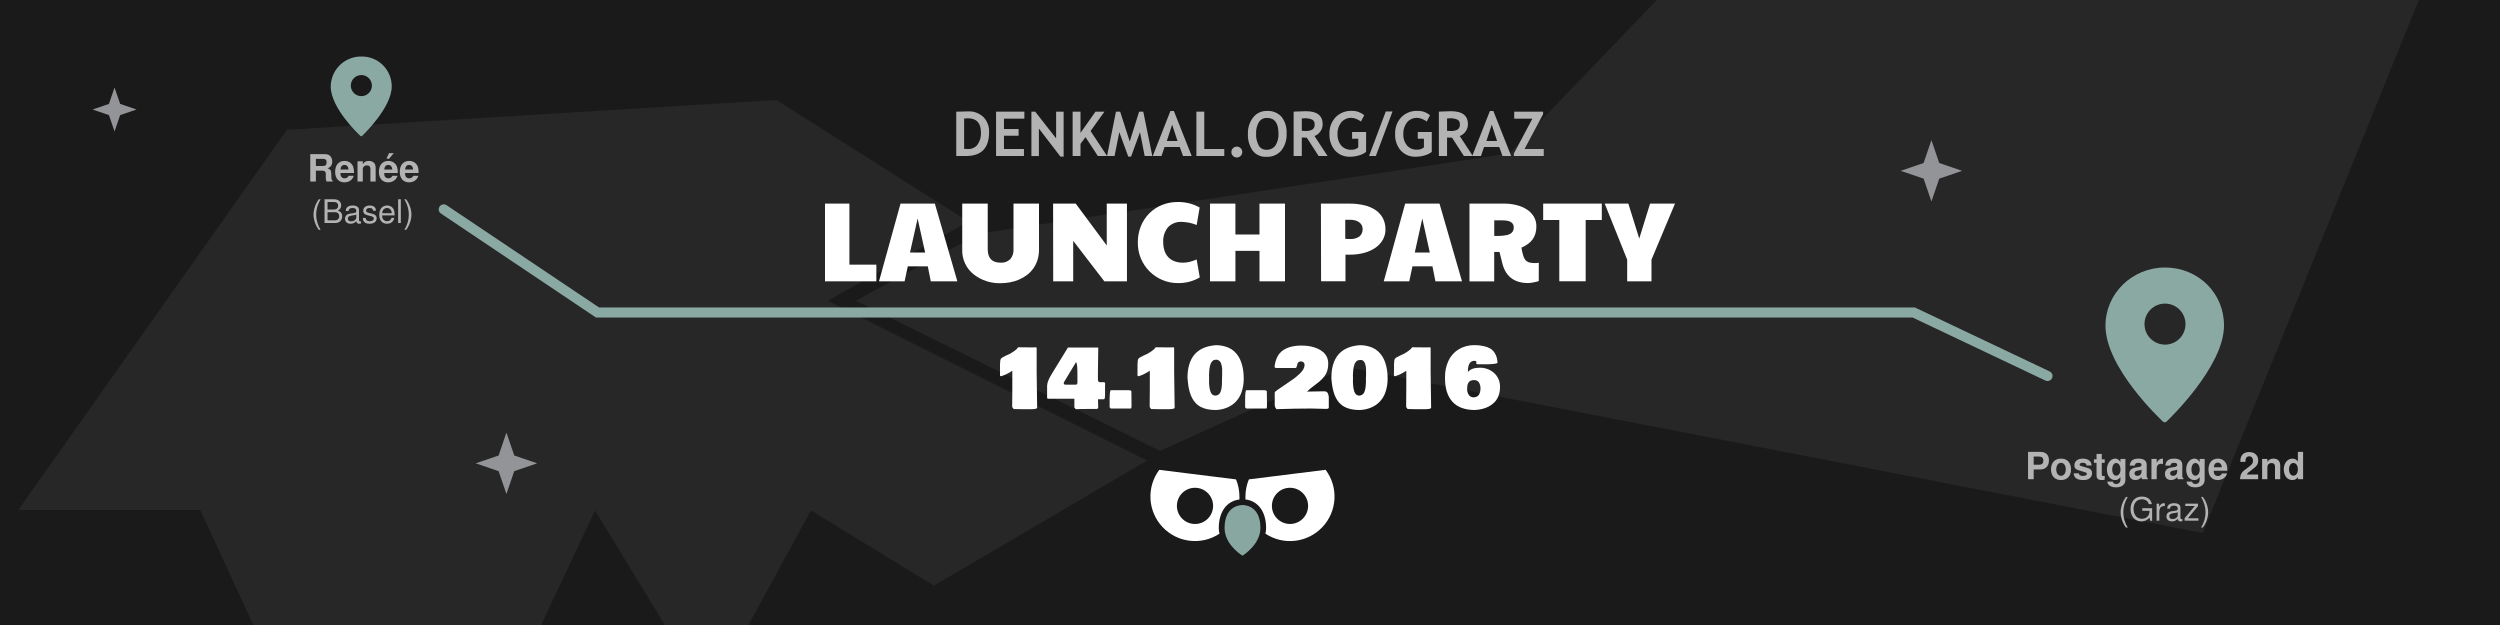
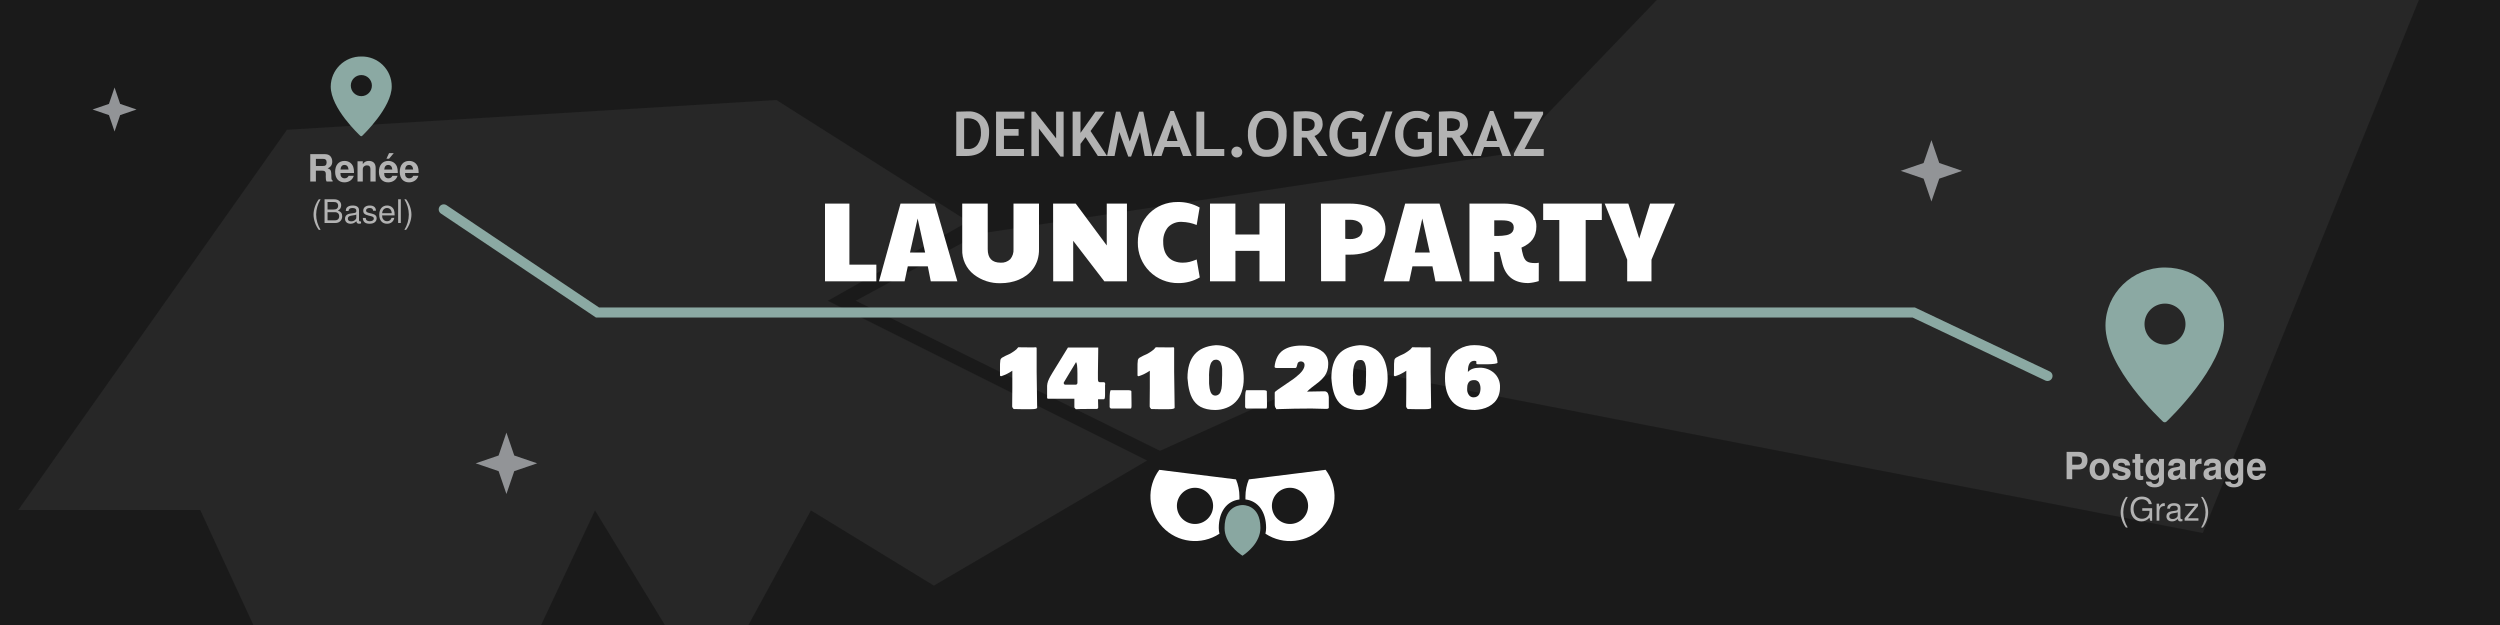
<svg xmlns="http://www.w3.org/2000/svg" viewBox="0 0 1000 250">
  <defs>
    <style>.cls-1{fill:#1a1a1a;}.cls-2{opacity:0.5;}.cls-3{fill:#333;}.cls-4{fill:#8ba9a3;}.cls-5,.cls-9{font-size:15px;}.cls-5{fill:#999;}.cls-10,.cls-5{font-family:Helvetica, Helvetica;}.cls-6{fill:#929497;}.cls-7{fill:#fff;}.cls-10,.cls-8,.cls-9{fill:#b3b3b3;}.cls-9{font-family:Helvetica-Bold, Helvetica;font-weight:700;}.cls-10{font-size:13px;}.cls-11{fill:none;stroke:#8ba9a3;stroke-linecap:round;stroke-miterlimit:10;stroke-width:4.03px;}.cls-12{fill:#89a7a1;}</style>
  </defs>
  <g id="bg">
    <rect class="cls-1" width="1000" height="250" />
    <g class="cls-2">
      <polygon class="cls-3" points="238.01 204.17 283.58 278.94 324.38 204.17 373.55 234.25 458.84 184.22 331.11 120.32 387.31 88.62 310.57 40 114.78 51.91 7.3 204 80.11 204 114.74 279 202.81 279 238.01 204.17" />
      <polygon class="cls-3" points="342.3 120.3 463.99 180.33 538.42 146.78 881.12 213.21 985.92 -45.34 688.47 -26.82 603.75 61.38 391.75 93.46 342.3 120.3" />
    </g>
    <g id="Layer_1" data-name="Layer 1">
      <path class="cls-4" d="M866,107c-13.14,0-23.81,10.43-23.81,23.26,0,16.92,22.1,37.51,23,38.39a1,1,0,0,0,.7.27,1,1,0,0,0,.71-.28c.94-.89,23-22,23-38.38C889.66,117.24,879.28,107,866,107Zm0,30.84a8.2,8.2,0,1,1,8.2-8.2A8.2,8.2,0,0,1,866,137.86Z" />
    </g>
    <g id="Layer_1-2" data-name="Layer 1">
      <path class="cls-4" d="M144.54,22.6a12.12,12.12,0,0,0-12.25,12c0,8.7,11.37,19.29,11.85,19.74a.51.51,0,0,0,.36.14.54.54,0,0,0,.37-.15c.48-.46,11.82-11.31,11.82-19.74A11.93,11.93,0,0,0,144.54,22.6Zm0,15.86a4.22,4.22,0,1,1,4.22-4.22A4.22,4.22,0,0,1,144.54,38.46Z" />
    </g>
  </g>
  <g id="Layer_1-3" data-name="Layer 1">
    <text class="cls-5" transform="translate(229.51 -38.55)">
      <tspan xml:space="preserve">Denkmal.org gibts neu auch in Graz!  Parallel-Launch-Event in Graz und Basel!</tspan>
    </text>
    <text />
    <polygon class="cls-6" points="43.58 41.56 45.82 35 48.06 41.56 54.62 43.8 48.06 46.04 45.82 52.6 43.58 46.04 37.02 43.8 43.58 41.56" />
    <polygon class="cls-6" points="769.44 65.2 772.57 56.04 775.7 65.2 784.86 68.33 775.7 71.46 772.57 80.61 769.44 71.46 760.28 68.33 769.44 65.2" />
    <polygon class="cls-6" points="199.44 182.2 202.57 173.04 205.7 182.2 214.86 185.33 205.7 188.46 202.57 197.61 199.44 188.46 190.28 185.33 199.44 182.2" />
    <path class="cls-7" d="M400,147.68v-.53a19,19,0,0,1,.15-3.19,1.52,1.52,0,0,1,.69-.9l.6-.31.82-.45q.69-.29,1.46-.66a15.65,15.65,0,0,0,1.93-1.18,5.8,5.8,0,0,0,1.64-1.55q3.87.06,5.8.06a9,9,0,0,0,1.26-.06.37.37,0,0,1,.2.08.45.45,0,0,1,.11.24,2.8,2.8,0,0,1,0,.34c0,.11,0,.28,0,.53v8.61q0,2.4.1,7.18t.1,7.2q-.08.58-2.32.58l-.87,0-.74,0-1.27,0-1.21,0q-1,0-3-.06l-.42-.55a1,1,0,0,1-.16-.68q0-2.45.06-7.09v-7a17.51,17.51,0,0,1-4.42,2.19.67.67,0,0,1-.4-.1A.45.45,0,0,1,400,150Z" />
    <path class="cls-7" d="M418.84,159.15v-4.83a4.28,4.28,0,0,1,.12-.93,9.08,9.08,0,0,1,.25-.89,8.24,8.24,0,0,1,.43-1c.2-.4.35-.69.44-.85l.52-.89.42-.72q.92-1.47,3-4.88t3.15-5.14h12.12v1q0,1.5-.06,4.46t-.06,4.46v.74a7.15,7.15,0,0,0,0,.77v.13a3.07,3.07,0,0,1,0,.52v.58c0,.8.23,1.19.71,1.19l.68,0,.68,0a1,1,0,0,1,.69.17,1.33,1.33,0,0,1,.15.8.06.06,0,0,1-.06.06c0,.05,0,.28,0,.69s0,.9,0,1.48,0,1.13,0,1.64a7.63,7.63,0,0,1-.11,1.57c-.07.28-.22.43-.44.43h-2.26c0,1.33.06,2.3.06,2.9a4.16,4.16,0,0,1,0,.51.52.52,0,0,1-.17.29.77.77,0,0,1-.45.17h-3.13q-3.87,0-5.22.1l-.55-.68v-3.51h-9.93l-.25,0h-.23l-.19,0a.36.36,0,0,1-.19-.11A1.36,1.36,0,0,1,418.84,159.15Zm6.67-6.12v.42a.5.5,0,0,0,.19.24l.2.18c.49,0,1.25,0,2.3,0l2.28,0a.89.89,0,0,0,.49-.58v-.61a3.17,3.17,0,0,1,0-.58v-.39c0-.25,0-.58,0-1s0-.83,0-1.22q0-4.61-.64-4.61V145q-.71,1.24-2.37,3.92T425.51,153Z" />
    <path class="cls-7" d="M443.85,162.92v-.48c0-.16,0-.42,0-.77s0-.63,0-.85V160q0-3.93.52-3.93H451q1.55,0,1.55.45.06,3.09.06,4.74v.55c0,.08,0,.19,0,.35s0,.28,0,.36c0,.6-.12.9-.35.9h-7.93Z" />
    <path class="cls-7" d="M455,147.68v-.53a19,19,0,0,1,.15-3.19,1.52,1.52,0,0,1,.69-.9l.6-.31.82-.45q.69-.29,1.46-.66a15.65,15.65,0,0,0,1.93-1.18,5.8,5.8,0,0,0,1.64-1.55q3.87.06,5.8.06a9,9,0,0,0,1.26-.06.37.37,0,0,1,.2.08.45.45,0,0,1,.11.24,2.8,2.8,0,0,1,0,.34c0,.11,0,.28,0,.53v8.61q0,2.4.1,7.18t.1,7.2q-.08.58-2.32.58l-.87,0-.74,0-1.27,0-1.21,0q-1,0-3-.06l-.42-.55a1,1,0,0,1-.16-.68q0-2.45.06-7.09v-7a17.51,17.51,0,0,1-4.42,2.19.67.67,0,0,1-.4-.1A.45.45,0,0,1,455,150Z" />
    <path class="cls-7" d="M486.08,164a14.66,14.66,0,0,1-3.31-.35,10.28,10.28,0,0,1-2.59-.94,7.49,7.49,0,0,1-1.94-1.51,9.52,9.52,0,0,1-1.4-2,12.28,12.28,0,0,1-.94-2.38,21.19,21.19,0,0,1-.59-2.67q-.2-1.32-.32-2.95,0-12.23,11.28-13.12a13.51,13.51,0,0,1,3.57.44,9.85,9.85,0,0,1,2.76,1.18,8.94,8.94,0,0,1,2,1.81,10.16,10.16,0,0,1,1.42,2.23,14.33,14.33,0,0,1,.87,2.52,19.27,19.27,0,0,1,.47,2.6,25.29,25.29,0,0,1,.13,2.58,15.84,15.84,0,0,1-.88,5.46,10.07,10.07,0,0,1-6.05,6.25A12.53,12.53,0,0,1,486.08,164Zm-2.45-12.12c0,.42,0,.79,0,1.11s0,.72.07,1.18.09.88.15,1.22a8.06,8.06,0,0,0,.28,1.09,3.57,3.57,0,0,0,.44.93,2.06,2.06,0,0,0,.65.6,1.71,1.71,0,0,0,.89.23,2.07,2.07,0,0,0,1-.24,2.48,2.48,0,0,0,.73-.58,2.83,2.83,0,0,0,.47-.93,10.38,10.38,0,0,0,.29-1.06,8.61,8.61,0,0,0,.14-1.21c0-.5.05-.88.06-1.14s0-.62,0-1.08v-.21a15.86,15.86,0,0,0,.06-1.71q0-.08,0-.64c0-.38,0-.68,0-.91s0-.56,0-1a10.38,10.38,0,0,0-.13-1.06,6.74,6.74,0,0,0-.27-1,2.77,2.77,0,0,0-.44-.85,2.21,2.21,0,0,0-.66-.53,1.91,1.91,0,0,0-.92-.22,2.57,2.57,0,0,0-.77.11,1.53,1.53,0,0,0-.62.38,5.4,5.4,0,0,0-.47.54,2.37,2.37,0,0,0-.35.74l-.26.83a5.12,5.12,0,0,0-.18,1c0,.4-.08.73-.1,1s0,.61-.06,1.06,0,.79,0,1v1.31Z" />
    <path class="cls-7" d="M498.05,162.92v-.48c0-.16,0-.42,0-.77s0-.63,0-.85V160q0-3.93.52-3.93h6.61q1.55,0,1.55.45.06,3.09.06,4.74v.55c0,.08,0,.19,0,.35s0,.28,0,.36q0,.9-.35.9h-7.93Z" />
    <path class="cls-7" d="M531.28,145.81a7.91,7.91,0,0,1-.4,2.55,7.2,7.2,0,0,1-1,2,12.32,12.32,0,0,1-1.51,1.68,18.25,18.25,0,0,1-1.76,1.47q-.85.62-1.94,1.49a22.81,22.81,0,0,0-1.86,1.64q1.09,0,3.36-.06t3.44-.06a1.54,1.54,0,0,1,1.51.75,4.71,4.71,0,0,1,.4,2.15c0,.29,0,.78,0,1.47s0,1.22,0,1.59v.29a1.69,1.69,0,0,1,0,.37.47.47,0,0,1-.18.24,1,1,0,0,1-.44.16h-1.16l-5.22-.13q-6.45,0-14.08.26v-.32a1.06,1.06,0,0,1-.4-.58,2.91,2.91,0,0,1-.15-1v-4.71q0-.37,1.1-1.1,4.43-3,6.35-4.35l1-.77q3.48-2.71,3.48-4.83a1.42,1.42,0,0,0-.4-1.06,1.67,1.67,0,0,0-1.95-.14,1.26,1.26,0,0,0-.45.61,5.67,5.67,0,0,0-.19.73,3.13,3.13,0,0,1-.21.68.59.59,0,0,1-.41.37h-7.48q-.9,0-.9-.48a11,11,0,0,1,1.11-4,7,7,0,0,1,2.32-2.64,10.2,10.2,0,0,1,3.27-1.41,17.67,17.67,0,0,1,4.16-.44,18.74,18.74,0,0,1,3.22.27,13.24,13.24,0,0,1,2.92.85,9.18,9.18,0,0,1,2.39,1.45,6.29,6.29,0,0,1,1.6,2.14A6.62,6.62,0,0,1,531.28,145.81Z" />
    <path class="cls-7" d="M543.63,164a14.66,14.66,0,0,1-3.31-.35,10.31,10.31,0,0,1-2.59-.94,7.48,7.48,0,0,1-1.94-1.51,9.52,9.52,0,0,1-1.4-2,12.18,12.18,0,0,1-.94-2.38,21.2,21.2,0,0,1-.59-2.67q-.2-1.32-.31-2.95,0-12.23,11.28-13.12a13.51,13.51,0,0,1,3.57.44,9.87,9.87,0,0,1,2.76,1.18,8.93,8.93,0,0,1,2,1.81,10.1,10.1,0,0,1,1.42,2.23,14.33,14.33,0,0,1,.87,2.52,19.25,19.25,0,0,1,.47,2.6,24.81,24.81,0,0,1,.13,2.58,15.84,15.84,0,0,1-.88,5.46,10.07,10.07,0,0,1-6.05,6.25A12.54,12.54,0,0,1,543.63,164Zm-2.45-12.12q0,.63,0,1.11t.07,1.18a12.21,12.21,0,0,0,.15,1.22,8.32,8.32,0,0,0,.28,1.09,3.57,3.57,0,0,0,.44.93,2.05,2.05,0,0,0,.65.6,1.72,1.72,0,0,0,.89.23,2.07,2.07,0,0,0,1-.24,2.47,2.47,0,0,0,.72-.58,2.8,2.8,0,0,0,.48-.93,10.33,10.33,0,0,0,.29-1.06,8.83,8.83,0,0,0,.15-1.21q0-.75.06-1.14t0-1.08v-.21a16.33,16.33,0,0,0,.06-1.71c0-.05,0-.27,0-.64s0-.68,0-.91,0-.56,0-1a9.93,9.93,0,0,0-.13-1.06,7,7,0,0,0-.27-1,2.73,2.73,0,0,0-.44-.85,2.18,2.18,0,0,0-.66-.53A1.92,1.92,0,0,0,544,144a2.55,2.55,0,0,0-.77.11,1.51,1.51,0,0,0-.62.38,5.4,5.4,0,0,0-.47.54,2.41,2.41,0,0,0-.35.74l-.26.83a5.26,5.26,0,0,0-.18,1c0,.4-.08.73-.1,1s0,.61-.06,1.06,0,.79,0,1v1.31Z" />
    <path class="cls-7" d="M557.61,147.68v-.53a19.47,19.47,0,0,1,.14-3.19,1.55,1.55,0,0,1,.69-.9l.6-.31.82-.45q.69-.29,1.46-.66a15.41,15.41,0,0,0,1.93-1.18,5.8,5.8,0,0,0,1.64-1.55q3.87.06,5.8.06a9,9,0,0,0,1.26-.06.38.38,0,0,1,.2.08.42.42,0,0,1,.1.24,2.51,2.51,0,0,1,0,.34c0,.11,0,.28,0,.53v8.61q0,2.4.1,7.18t.1,7.2q-.08.58-2.32.58l-.87,0-.74,0-1.27,0-1.21,0q-1,0-3-.06l-.42-.55a1,1,0,0,1-.16-.68q0-2.45.06-7.09v-7a17.51,17.51,0,0,1-4.42,2.19.68.68,0,0,1-.4-.1.46.46,0,0,1-.14-.35Z" />
    <path class="cls-7" d="M589.94,164q-6,0-9-3.34T578,151a15.34,15.34,0,0,1,1.39-6.72,10.6,10.6,0,0,1,4.06-4.54,12,12,0,0,1,6.28-1.69,16,16,0,0,1,3.83.41,8.81,8.81,0,0,1,2.63,1,5.4,5.4,0,0,1,1.61,1.6,6.66,6.66,0,0,1,.88,1.9,11,11,0,0,1,.33,2.09q0,.29-1.11.46a22.16,22.16,0,0,1-2.81.2l-2.52,0-1.39,0c-.43,0-.64-.09-.64-.26v-.84q-.14-.29-.77-.29-2.61,0-2.61,4.22v.26q1.45-1.71,4.64-1.71a8.35,8.35,0,0,1,5.91,2.18A7.22,7.22,0,0,1,600,154.9a9.39,9.39,0,0,1-.6,3.44,7.55,7.55,0,0,1-1.59,2.55,9.21,9.21,0,0,1-2.31,1.71,11,11,0,0,1-2.71,1A16,16,0,0,1,589.94,164Zm-3.09-8.35a3.92,3.92,0,0,0,.67,2.29,2.18,2.18,0,0,0,1.91,1,2.71,2.71,0,0,0,1.38-.33,2.16,2.16,0,0,0,.86-.89,4.52,4.52,0,0,0,.41-1.15,6.23,6.23,0,0,0,.12-1.27,4.63,4.63,0,0,0-.67-2.42,2.25,2.25,0,0,0-2-.84,3,3,0,0,0-1.37.29,1.87,1.87,0,0,0-.84.83,4.22,4.22,0,0,0-.39,1.14A7.59,7.59,0,0,0,586.85,155.64Z" />
    <path class="cls-8" d="M386.44,62.4H382.5V44.68q3.77-.13,4.73-.13a8.3,8.3,0,0,1,6.14,2.27,8.14,8.14,0,0,1,2.27,6Q395.65,62.4,386.44,62.4Zm-.79-15V59.53q.76.07,1.65.07A4.47,4.47,0,0,0,391,57.87,7.71,7.71,0,0,0,392.38,53q0-5.69-5.29-5.69Q386.58,47.34,385.65,47.42Z" />
    <path class="cls-8" d="M401.58,47.46v4.15h5.86v2.68h-5.86V59.6h8v2.8H398.43V44.66h11.32v2.8Z" />
    <path class="cls-8" d="M424.17,62.64l-8.61-11.22v11h-3V44.66h1.51l8.38,10.7V44.66h3v18Z" />
    <path class="cls-8" d="M439.14,62.4l-4.94-7.55-2,2.7V62.4h-3.15V44.66h3.15v8.49l6-8.49h3.58l-5.56,7.75,6.62,10Z" />
    <path class="cls-8" d="M460.92,62.41h-3.05L456,52.85l-3.57,9.79h-1.13l-3.57-9.79-1.91,9.56h-3l3.57-17.75h1.67l3.84,11.95,3.75-11.95h1.66Z" />
    <path class="cls-8" d="M473.21,62.4l-1.3-3.6h-6.08l-1.23,3.6h-3.5l7.07-18h1.38l7.13,18Zm-4.35-12.55-2.13,6.55H471Z" />
    <path class="cls-8" d="M478.56,62.4V44.66h3.15V59.6h8v2.8Z" />
    <path class="cls-8" d="M492.55,60.81a2.18,2.18,0,1,1,.64,1.55A2.11,2.11,0,0,1,492.55,60.81Z" />
    <path class="cls-8" d="M499.17,53.38A10,10,0,0,1,501.24,47a6.72,6.72,0,0,1,5.55-2.62,7.26,7.26,0,0,1,5.85,2.37,10,10,0,0,1,2,6.66,10.25,10.25,0,0,1-2.11,6.8,7.39,7.39,0,0,1-6,2.52,6.48,6.48,0,0,1-5.48-2.49A11,11,0,0,1,499.17,53.38Zm3.27,0a9.19,9.19,0,0,0,1.05,4.82,3.38,3.38,0,0,0,3.06,1.71,4.21,4.21,0,0,0,3.6-1.67,8.05,8.05,0,0,0,1.24-4.85q0-6.23-4.6-6.23a3.65,3.65,0,0,0-3.23,1.69A8.1,8.1,0,0,0,502.44,53.38Z" />
    <path class="cls-8" d="M527.45,62.4l-4.73-7.32q-.72,0-2-.08V62.4h-3.27V44.66l2-.09q1.78-.09,2.87-.09,6.75,0,6.75,5.23a4.8,4.8,0,0,1-.93,2.87,5,5,0,0,1-2.35,1.83l5.24,8Zm-6.73-15v4.93q.87.07,1.33.07a5.74,5.74,0,0,0,2.89-.56,2.33,2.33,0,0,0,.91-2.17,1.89,1.89,0,0,0-1-1.83,6.9,6.9,0,0,0-3.09-.52A8.25,8.25,0,0,0,520.72,47.4Z" />
    <path class="cls-8" d="M545.69,46.1l-1.32,2.53a6.32,6.32,0,0,0-1.72-1,5.31,5.31,0,0,0-2-.49,5.14,5.14,0,0,0-4.13,1.77A7.08,7.08,0,0,0,535,53.68a6.63,6.63,0,0,0,1.48,4.53,5.09,5.09,0,0,0,4,1.69A4.15,4.15,0,0,0,543.3,59V55.5h-2.46V52.81h5.6v7.94a8.09,8.09,0,0,1-2.9,1.43,12.62,12.62,0,0,1-3.53.51,7.7,7.7,0,0,1-6-2.5,9.54,9.54,0,0,1-2.23-6.6,9.29,9.29,0,0,1,2.43-6.67,8.59,8.59,0,0,1,6.55-2.57A7.39,7.39,0,0,1,545.69,46.1Z" />
    <path class="cls-8" d="M550.34,62.4h-2.72l6.69-17.81H557Z" />
    <path class="cls-8" d="M572,46.1l-1.32,2.53a6.32,6.32,0,0,0-1.72-1,5.31,5.31,0,0,0-2-.49,5.14,5.14,0,0,0-4.13,1.77,7.08,7.08,0,0,0-1.51,4.75,6.63,6.63,0,0,0,1.48,4.53,5.09,5.09,0,0,0,4,1.69,4.15,4.15,0,0,0,2.77-.92V55.5h-2.46V52.81h5.6v7.94a8.09,8.09,0,0,1-2.9,1.43,12.62,12.62,0,0,1-3.53.51,7.7,7.7,0,0,1-6-2.5,9.54,9.54,0,0,1-2.23-6.6,9.29,9.29,0,0,1,2.43-6.67A8.59,8.59,0,0,1,567,44.36,7.39,7.39,0,0,1,572,46.1Z" />
    <path class="cls-8" d="M585.55,62.4l-4.73-7.32q-.72,0-2-.08V62.4h-3.27V44.66l2-.09q1.78-.09,2.87-.09,6.75,0,6.75,5.23a4.8,4.8,0,0,1-.93,2.87,5,5,0,0,1-2.35,1.83l5.24,8Zm-6.73-15v4.93q.87.07,1.33.07a5.74,5.74,0,0,0,2.89-.56,2.33,2.33,0,0,0,.91-2.17,1.89,1.89,0,0,0-1-1.83,6.9,6.9,0,0,0-3.09-.52A8.25,8.25,0,0,0,578.82,47.4Z" />
    <path class="cls-8" d="M601,62.4l-1.3-3.6h-6.08l-1.23,3.6h-3.5l7.07-18h1.38l7.13,18ZM596.7,49.85l-2.13,6.55h4.26Z" />
    <path class="cls-8" d="M605.55,62.4v-1l7.4-13.92h-7.27v-2.8h11.56v1L609.81,59.6h7.69v2.8Z" />
    <path class="cls-7" d="M330,81.44h9.76v24.42h10.78v6.67H330Z" />
    <path class="cls-7" d="M360.21,81.44h13.73l9,31.09H372.31l-1.19-6h-8l-1.28,6H351.6ZM370.05,101l-3-13.6L364,101Z" />
    <path class="cls-7" d="M400.24,105.07a5.07,5.07,0,0,0,3.85-1.38,5.66,5.66,0,0,0,1.31-4.05V81.44h10.2V99.63A13.89,13.89,0,0,1,415,104a12.37,12.37,0,0,1-1.72,3.44,12.05,12.05,0,0,1-2.57,2.62,15,15,0,0,1-3.19,1.82,17.34,17.34,0,0,1-3.57,1.06,20.31,20.31,0,0,1-3.69.34,16.7,16.7,0,0,1-10.67-3.44,12.16,12.16,0,0,1-4.7-10.16V81.44h10.2V99.63Q395.07,105.07,400.24,105.07Z" />
    <path class="cls-7" d="M421.24,81.44h9.05L442.7,98.18V81.44h8.08v31.09h-9.05L429.28,96.32v16.21h-8Z" />
    <path class="cls-7" d="M473.06,105.07a12.33,12.33,0,0,0,1.44-.08,11.33,11.33,0,0,0,1.31-.23,12.75,12.75,0,0,0,1.34-.4q.68-.24,1.52-.57l1.24,7.18a16.81,16.81,0,0,1-8.57,2.27A16,16,0,0,1,455.13,97a17.1,17.1,0,0,1,1.21-6.51,15.44,15.44,0,0,1,3.36-5.13A15.27,15.27,0,0,1,464.76,82a16.39,16.39,0,0,1,6.32-1.2A17.44,17.44,0,0,1,479.86,83l-1.19,7a16.7,16.7,0,0,0-5.87-1.24,7.13,7.13,0,0,0-5.6,2.13,8.67,8.67,0,0,0-1.91,6,10.54,10.54,0,0,0,.52,3.43,6.93,6.93,0,0,0,1.51,2.56,6.49,6.49,0,0,0,2.44,1.6A9.2,9.2,0,0,0,473.06,105.07Z" />
    <path class="cls-7" d="M484,81.44h10.16V93.8h9.63V81.44H514v31.09H503.8V100.34h-9.63v12.19H484Z" />
    <path class="cls-7" d="M528.37,81.44h11.22a25.5,25.5,0,0,1,6.2.68,13.45,13.45,0,0,1,4.57,2,8.92,8.92,0,0,1,2.83,3.23,9.48,9.48,0,0,1,1,4.36,8.24,8.24,0,0,1-1.1,4.26,10,10,0,0,1-3,3.19,14.67,14.67,0,0,1-4.49,2,21,21,0,0,1-5.51.7h-1.9v10.64h-9.76Zm11.7,14.18a6.09,6.09,0,0,0,3.67-1,3.83,3.83,0,0,0,.94-4.57,3.49,3.49,0,0,0-1.06-1.18,5,5,0,0,0-1.58-.72,7.58,7.58,0,0,0-2-.24h-1.94v7.6q.31,0,.79.07Z" />
    <path class="cls-7" d="M562.07,81.44H575.8l9,31.09H574.17l-1.19-6h-8l-1.28,6h-10.2ZM571.92,101l-3-13.6-3,13.6Z" />
    <path class="cls-7" d="M615.5,112.44a18.12,18.12,0,0,1-4.17.79q-8.19,0-10.29-7.46l-1.24-5h-2.12v11.79h-9.89V81.44h13.82a20.27,20.27,0,0,1,5.06.61,13.53,13.53,0,0,1,4.12,1.77,8.74,8.74,0,0,1,2.76,2.86,7.55,7.55,0,0,1,1,3.91,9.72,9.72,0,0,1-.41,2.93A7.66,7.66,0,0,1,613,95.82a8.57,8.57,0,0,1-1.89,1.82,14,14,0,0,1-2.53,1.41l.2,1.08c0,.25.09.46.13.64l.11.44.24.95a7,7,0,0,0,.61,1.42,2.91,2.91,0,0,0,.87.95,3.61,3.61,0,0,0,1.31.53,9.39,9.39,0,0,0,1.91.17l.56,0,1-.13ZM605.5,91a2.57,2.57,0,0,0-.36-1.42,2.5,2.5,0,0,0-1-.88,4.88,4.88,0,0,0-1.5-.44,13.37,13.37,0,0,0-1.85-.12h-3.09v6.23h1.72l1.46-.07a14.14,14.14,0,0,0,1.69-.23,5.18,5.18,0,0,0,1.49-.53,2.93,2.93,0,0,0,1.06-1A2.79,2.79,0,0,0,605.5,91Z" />
    <path class="cls-7" d="M623.72,88h-6.45V81.44h23.45V88h-6.45v24.51H623.72Z" />
    <path class="cls-7" d="M650.88,103.87l-9-22.43h9.45l4.37,14,4.33-14H670l-9.41,22.43v8.66h-9.72Z" />
    <text class="cls-9" transform="translate(122.9 72.6)">Renée</text>
    <text class="cls-10" transform="translate(124.46 89.2)">(Basel)</text>
-     <text class="cls-9" transform="translate(810.08 191.68)">Postgarage 2nd</text>
+     <text class="cls-9" transform="translate(825.5 191.68)">Postgarage</text>
    <text class="cls-10" transform="translate(847.31 208.27)">(Graz)</text>
    <polyline class="cls-11" points="177.5 83.75 239 125 765.5 125 819 150.39" />
    <path class="cls-12" d="M497,222.29c-1.85-1.19-7.18-5.2-7.17-11.11,0-9.51,7.19-9.15,7.19-9.15s7.15-.36,7.15,9.15C504.13,217.09,498.8,221.1,497,222.29Z" />
    <path class="cls-7" d="M499.55,191.75a17.73,17.73,0,0,0-1.37,6.83c0,.4,0,.8,0,1.2,5.06.58,8.26,4.92,8.26,11.39a10.45,10.45,0,0,1-.27,2.3,17.81,17.81,0,0,0,24.07-25.55ZM516,209.59a7.24,7.24,0,1,1,7.24-7.24A7.24,7.24,0,0,1,516,209.59Z" />
    <path class="cls-7" d="M463.71,187.94a17.82,17.82,0,0,0,24.07,25.55,10.45,10.45,0,0,1-.27-2.3c0-6.47,3.2-10.81,8.26-11.39,0-.4,0-.8,0-1.2a17.73,17.73,0,0,0-1.37-6.84ZM478,209.59a7.24,7.24,0,1,1,7.24-7.24A7.24,7.24,0,0,1,478,209.59Z" />
  </g>
</svg>
